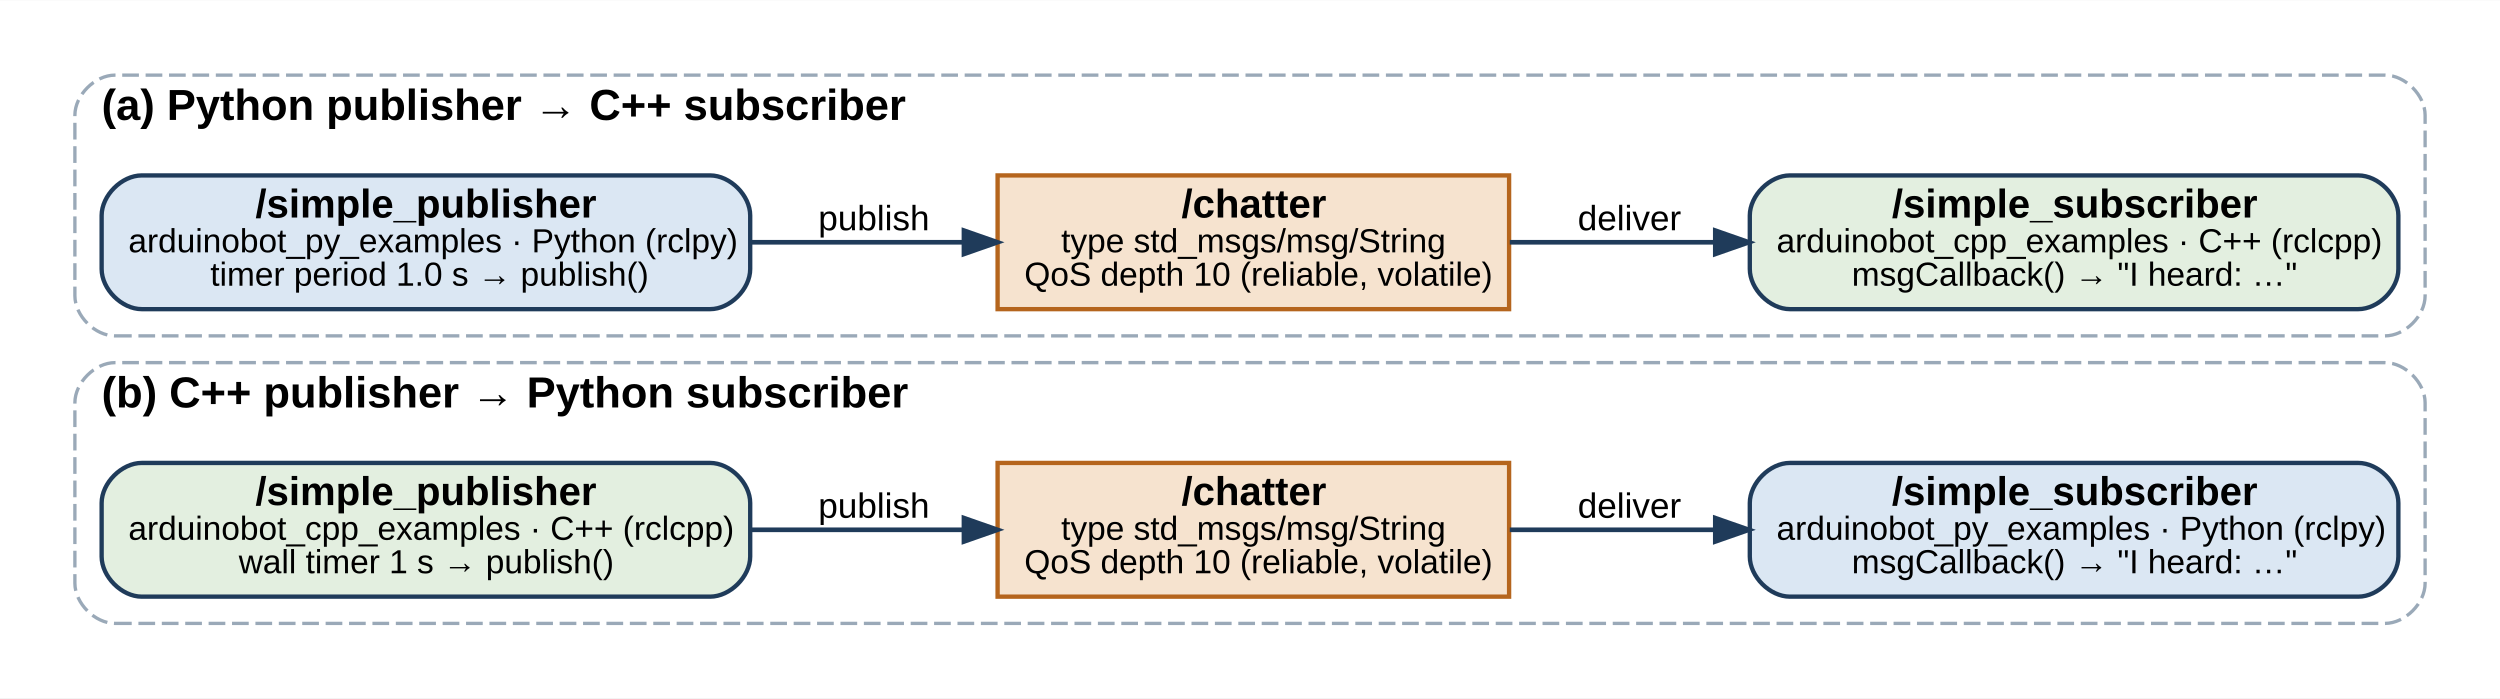
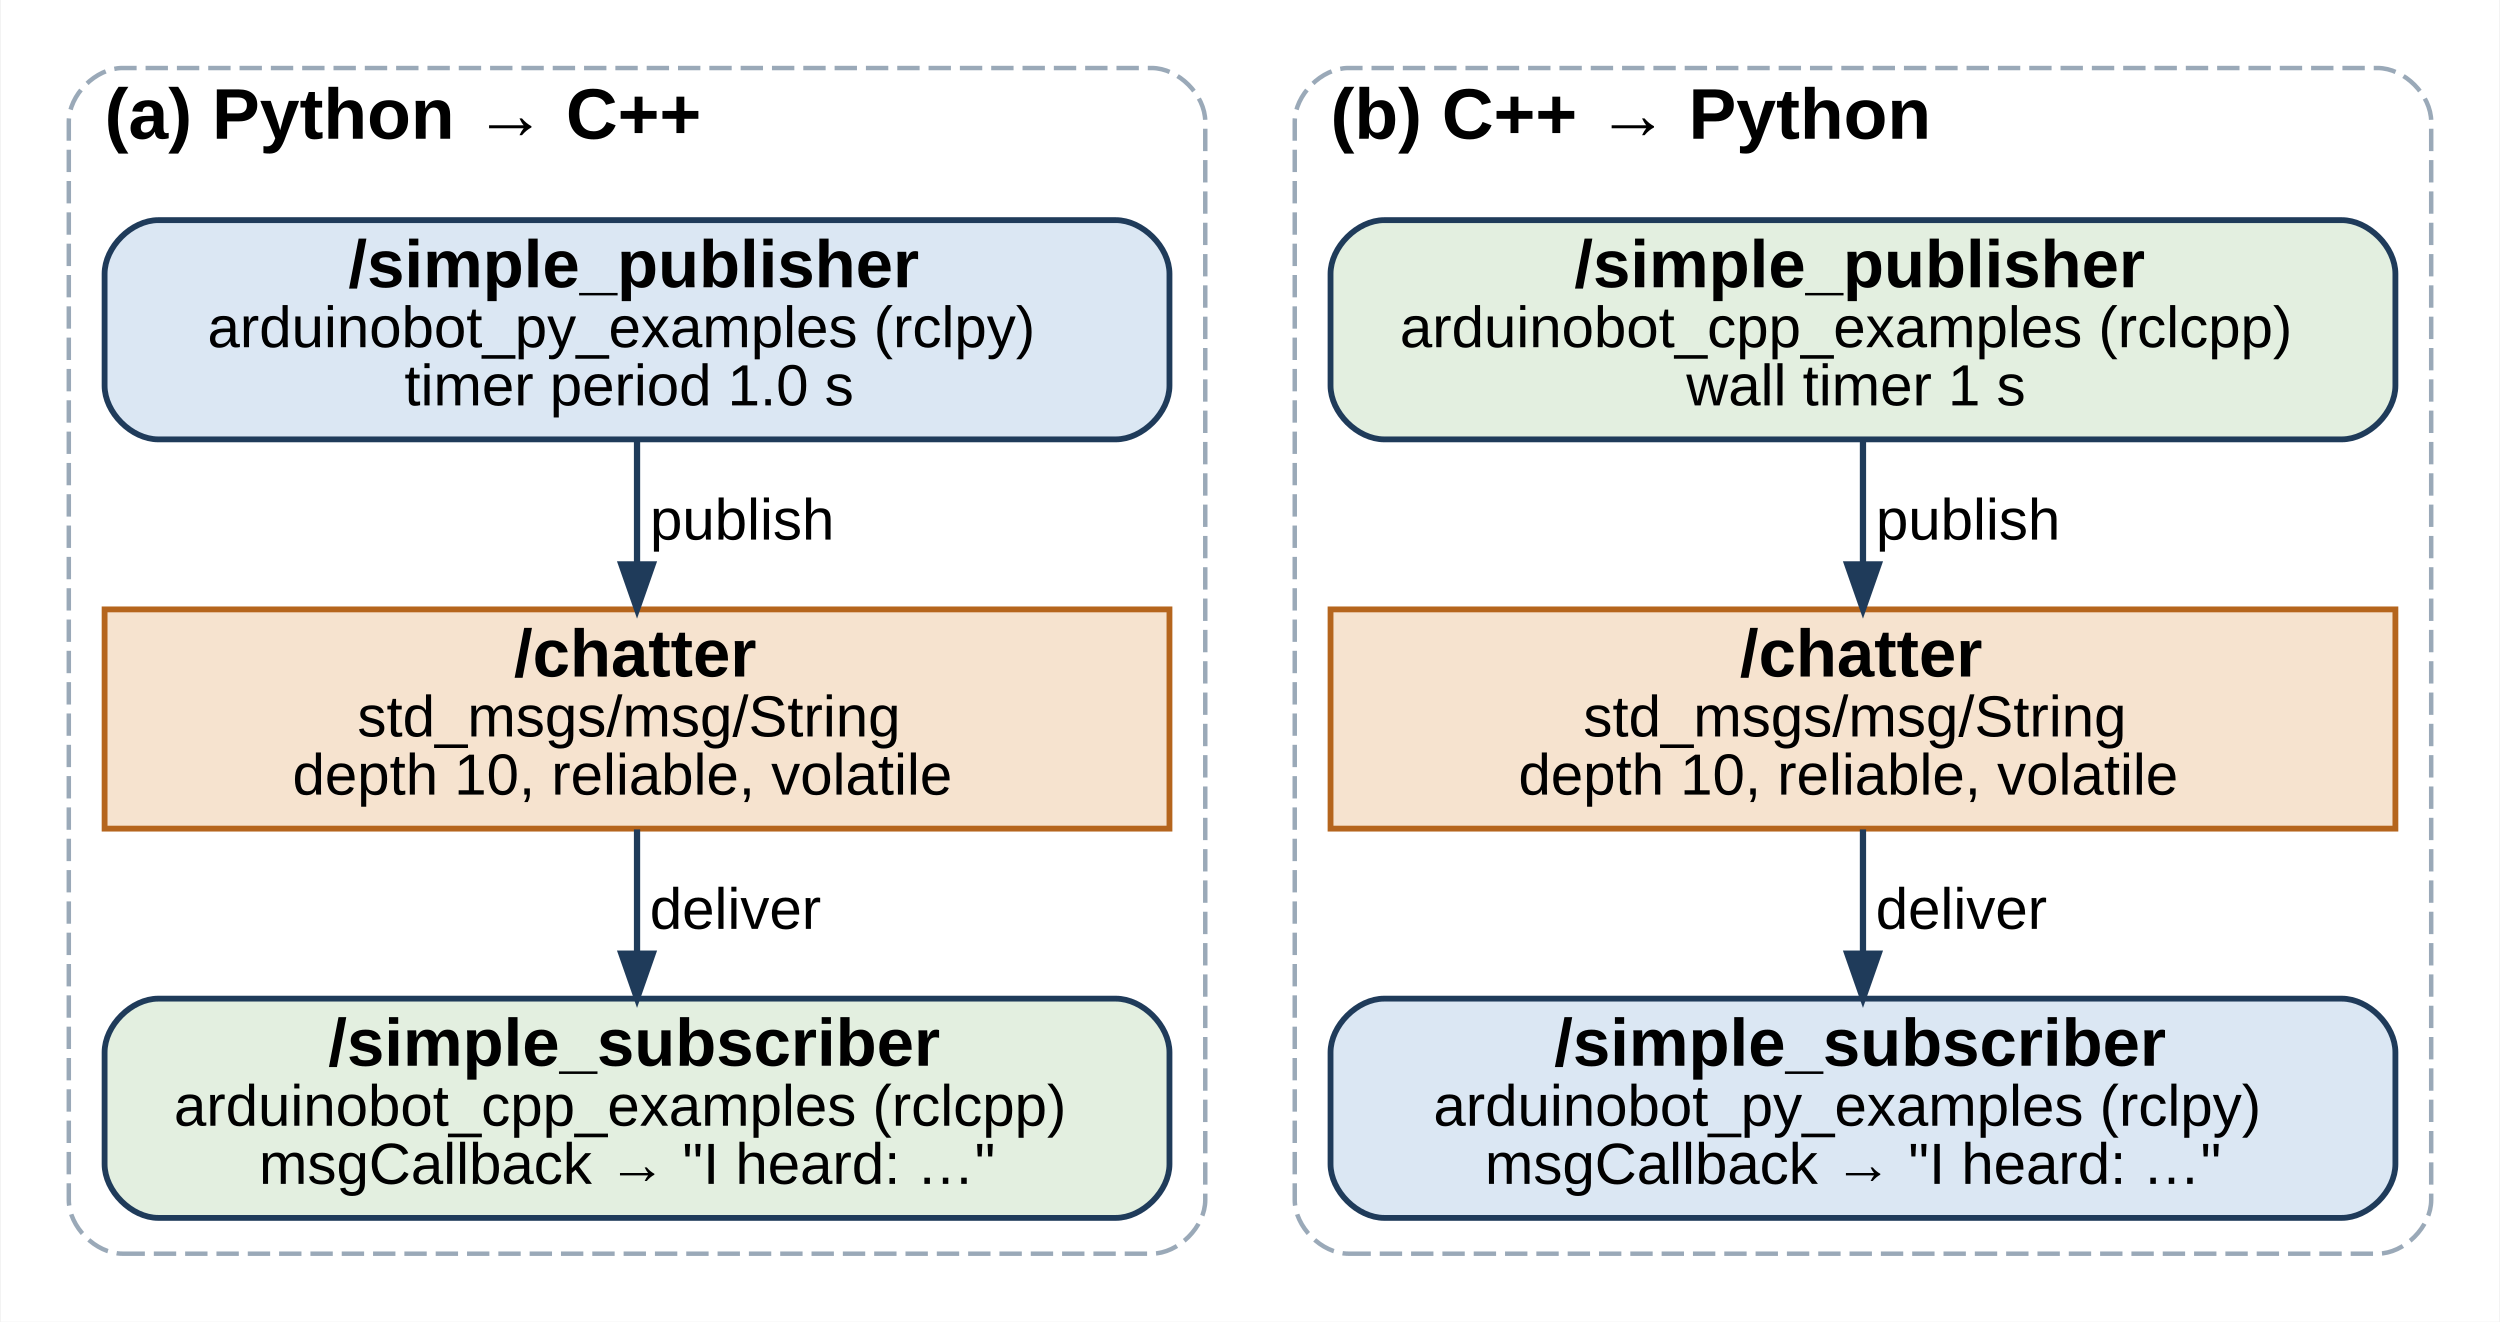
- <svg xmlns="http://www.w3.org/2000/svg" width="748pt" height="209pt" viewBox="0.00 0.00 747.80 208.80">
-   <g id="graph0" class="graph" transform="scale(1 1) rotate(0) translate(14.4 194.4)">
-     <polygon fill="white" stroke="transparent" points="-14.4,14.4 -14.4,-194.4 733.4,-194.4 733.4,14.4 -14.4,14.4" />
+ <svg xmlns="http://www.w3.org/2000/svg" width="558pt" height="295pt" viewBox="0.00 0.00 558.40 295.40">
+   <g id="graph0" class="graph" transform="scale(1 1) rotate(0) translate(7.2 288.2)">
+     <polygon fill="white" stroke="transparent" points="-7.2,7.2 -7.2,-288.2 551.2,-288.2 551.2,7.2 -7.2,7.2" />
    <g id="clust1" class="cluster">
-       <path fill="none" stroke="#9aa9b8" stroke-dasharray="5,2" d="M20,-8C20,-8 699,-8 699,-8 705,-8 711,-14 711,-20 711,-20 711,-74 711,-74 711,-80 705,-86 699,-86 699,-86 20,-86 20,-86 14,-86 8,-80 8,-74 8,-74 8,-20 8,-20 8,-14 14,-8 20,-8" />
-       <text text-anchor="start" x="16" y="-72.6" font-family="Liberation Sans" font-weight="bold" font-size="13.00">(b) C++ publisher → Python subscriber</text>
+       <path fill="none" stroke="#9aa9b8" stroke-dasharray="5,2" d="M20,-8C20,-8 250,-8 250,-8 256,-8 262,-14 262,-20 262,-20 262,-261 262,-261 262,-267 256,-273 250,-273 250,-273 20,-273 20,-273 14,-273 8,-267 8,-261 8,-261 8,-20 8,-20 8,-14 14,-8 20,-8" />
+       <text text-anchor="start" x="16" y="-257.2" font-family="Liberation Sans" font-weight="bold" font-size="16.00">(a) Python → C++</text>
    </g>
    <g id="clust2" class="cluster">
-       <path fill="none" stroke="#9aa9b8" stroke-dasharray="5,2" d="M20,-94C20,-94 699,-94 699,-94 705,-94 711,-100 711,-106 711,-106 711,-160 711,-160 711,-166 705,-172 699,-172 699,-172 20,-172 20,-172 14,-172 8,-166 8,-160 8,-160 8,-106 8,-106 8,-100 14,-94 20,-94" />
-       <text text-anchor="start" x="16" y="-158.6" font-family="Liberation Sans" font-weight="bold" font-size="13.00">(a) Python publisher → C++ subscriber</text>
+       <path fill="none" stroke="#9aa9b8" stroke-dasharray="5,2" d="M294,-8C294,-8 524,-8 524,-8 530,-8 536,-14 536,-20 536,-20 536,-261 536,-261 536,-267 530,-273 524,-273 524,-273 294,-273 294,-273 288,-273 282,-267 282,-261 282,-261 282,-20 282,-20 282,-14 288,-8 294,-8" />
+       <text text-anchor="start" x="290" y="-257.2" font-family="Liberation Sans" font-weight="bold" font-size="16.00">(b) C++ → Python</text>
    </g>
    <g id="node1" class="node">
-       <path fill="#e3efe0" stroke="#1f3b5a" stroke-width="1.3" d="M198,-56C198,-56 28,-56 28,-56 22,-56 16,-50 16,-44 16,-44 16,-28 16,-28 16,-22 22,-16 28,-16 28,-16 198,-16 198,-16 204,-16 210,-22 210,-28 210,-28 210,-44 210,-44 210,-50 204,-56 198,-56" />
-       <text text-anchor="start" x="62" y="-43.4" font-family="Liberation Sans" font-weight="bold" font-size="12.00">/simple_publisher</text>
-       <text text-anchor="start" x="24" y="-33" font-family="Liberation Sans" font-size="10.00">arduinobot_cpp_examples · C++ (rclcpp)</text>
-       <text text-anchor="start" x="57" y="-23" font-family="Liberation Sans" font-size="10.00">wall timer 1 s → publish()</text>
+       <path fill="#dbe7f3" stroke="#1f3b5a" stroke-width="1.3" d="M242,-239C242,-239 28,-239 28,-239 22,-239 16,-233 16,-227 16,-227 16,-202 16,-202 16,-196 22,-190 28,-190 28,-190 242,-190 242,-190 248,-190 254,-196 254,-202 254,-202 254,-227 254,-227 254,-233 248,-239 242,-239" />
+       <text text-anchor="start" x="70.5" y="-224" font-family="Liberation Sans" font-weight="bold" font-size="15.00">/simple_publisher</text>
+       <text text-anchor="start" x="39" y="-210.6" font-family="Liberation Sans" font-size="13.00">arduinobot_py_examples (rclpy)</text>
+       <text text-anchor="start" x="83" y="-197.6" font-family="Liberation Sans" font-size="13.00">timer period 1.0 s</text>
    </g>
    <g id="node2" class="node">
-       <polygon fill="#f6e3cf" stroke="#b5651d" stroke-width="1.3" points="437,-56 284,-56 284,-16 437,-16 437,-56" />
-       <text text-anchor="start" x="339" y="-43.4" font-family="Liberation Sans" font-weight="bold" font-size="12.00">/chatter</text>
-       <text text-anchor="start" x="303" y="-33" font-family="Liberation Sans" font-size="10.00">type std_msgs/msg/String</text>
-       <text text-anchor="start" x="292" y="-23" font-family="Liberation Sans" font-size="10.00">QoS depth 10 (reliable, volatile)</text>
+       <polygon fill="#f6e3cf" stroke="#b5651d" stroke-width="1.3" points="254,-152 16,-152 16,-103 254,-103 254,-152" />
+       <text text-anchor="start" x="107.5" y="-137" font-family="Liberation Sans" font-weight="bold" font-size="15.00">/chatter</text>
+       <text text-anchor="start" x="72.5" y="-123.6" font-family="Liberation Sans" font-size="13.00">std_msgs/msg/String</text>
+       <text text-anchor="start" x="58" y="-110.6" font-family="Liberation Sans" font-size="13.00">depth 10, reliable, volatile</text>
    </g>
    <g id="edge1" class="edge">
-       <path fill="none" stroke="#1f3b5a" stroke-width="1.4" d="M210.32,-36C231.24,-36 253.23,-36 273.7,-36" />
-       <polygon fill="#1f3b5a" stroke="#1f3b5a" stroke-width="1.4" points="273.94,-39.5 283.94,-36 273.94,-32.5 273.94,-39.5" />
-       <text text-anchor="middle" x="247" y="-39.6" font-family="Liberation Sans" font-size="10.50">publish</text>
+       <path fill="none" stroke="#1f3b5a" stroke-width="1.4" d="M135,-189.82C135,-181.26 135,-171.41 135,-162.15" />
+       <polygon fill="#1f3b5a" stroke="#1f3b5a" stroke-width="1.4" points="138.5,-162.05 135,-152.05 131.5,-162.05 138.5,-162.05" />
+       <text text-anchor="middle" x="158.5" y="-167.6" font-family="Liberation Sans" font-size="13.00"> publish</text>
    </g>
    <g id="node3" class="node">
-       <path fill="#dbe7f3" stroke="#1f3b5a" stroke-width="1.3" d="M691,-56C691,-56 521,-56 521,-56 515,-56 509,-50 509,-44 509,-44 509,-28 509,-28 509,-22 515,-16 521,-16 521,-16 691,-16 691,-16 697,-16 703,-22 703,-28 703,-28 703,-44 703,-44 703,-50 697,-56 691,-56" />
-       <text text-anchor="start" x="551.5" y="-43.4" font-family="Liberation Sans" font-weight="bold" font-size="12.00">/simple_subscriber</text>
-       <text text-anchor="start" x="517" y="-33" font-family="Liberation Sans" font-size="10.00">arduinobot_py_examples · Python (rclpy)</text>
-       <text text-anchor="start" x="539.5" y="-23" font-family="Liberation Sans" font-size="10.00">msgCallback() → "I heard: …"</text>
+       <path fill="#e3efe0" stroke="#1f3b5a" stroke-width="1.3" d="M242,-65C242,-65 28,-65 28,-65 22,-65 16,-59 16,-53 16,-53 16,-28 16,-28 16,-22 22,-16 28,-16 28,-16 242,-16 242,-16 248,-16 254,-22 254,-28 254,-28 254,-53 254,-53 254,-59 248,-65 242,-65" />
+       <text text-anchor="start" x="66" y="-50" font-family="Liberation Sans" font-weight="bold" font-size="15.00">/simple_subscriber</text>
+       <text text-anchor="start" x="31.5" y="-36.6" font-family="Liberation Sans" font-size="13.00">arduinobot_cpp_examples (rclcpp)</text>
+       <text text-anchor="start" x="50.5" y="-23.6" font-family="Liberation Sans" font-size="13.00">msgCallback → "I heard: …"</text>
    </g>
    <g id="edge2" class="edge">
-       <path fill="none" stroke="#1f3b5a" stroke-width="1.4" d="M437.21,-36C456.65,-36 477.92,-36 498.59,-36" />
-       <polygon fill="#1f3b5a" stroke="#1f3b5a" stroke-width="1.4" points="498.68,-39.5 508.68,-36 498.68,-32.5 498.68,-39.5" />
-       <text text-anchor="middle" x="473" y="-39.6" font-family="Liberation Sans" font-size="10.50">deliver</text>
+       <path fill="none" stroke="#1f3b5a" stroke-width="1.4" d="M135,-102.82C135,-94.26 135,-84.41 135,-75.15" />
+       <polygon fill="#1f3b5a" stroke="#1f3b5a" stroke-width="1.4" points="138.5,-75.05 135,-65.05 131.5,-75.05 138.5,-75.05" />
+       <text text-anchor="middle" x="157" y="-80.6" font-family="Liberation Sans" font-size="13.00"> deliver</text>
    </g>
    <g id="node4" class="node">
-       <path fill="#dbe7f3" stroke="#1f3b5a" stroke-width="1.3" d="M198,-142C198,-142 28,-142 28,-142 22,-142 16,-136 16,-130 16,-130 16,-114 16,-114 16,-108 22,-102 28,-102 28,-102 198,-102 198,-102 204,-102 210,-108 210,-114 210,-114 210,-130 210,-130 210,-136 204,-142 198,-142" />
-       <text text-anchor="start" x="62" y="-129.4" font-family="Liberation Sans" font-weight="bold" font-size="12.00">/simple_publisher</text>
-       <text text-anchor="start" x="24" y="-119" font-family="Liberation Sans" font-size="10.00">arduinobot_py_examples · Python (rclpy)</text>
-       <text text-anchor="start" x="48.5" y="-109" font-family="Liberation Sans" font-size="10.00">timer period 1.0 s → publish()</text>
+       <path fill="#e3efe0" stroke="#1f3b5a" stroke-width="1.3" d="M516,-239C516,-239 302,-239 302,-239 296,-239 290,-233 290,-227 290,-227 290,-202 290,-202 290,-196 296,-190 302,-190 302,-190 516,-190 516,-190 522,-190 528,-196 528,-202 528,-202 528,-227 528,-227 528,-233 522,-239 516,-239" />
+       <text text-anchor="start" x="344.5" y="-224" font-family="Liberation Sans" font-weight="bold" font-size="15.00">/simple_publisher</text>
+       <text text-anchor="start" x="305.5" y="-210.6" font-family="Liberation Sans" font-size="13.00">arduinobot_cpp_examples (rclcpp)</text>
+       <text text-anchor="start" x="369.5" y="-197.6" font-family="Liberation Sans" font-size="13.00">wall timer 1 s</text>
    </g>
    <g id="node5" class="node">
-       <polygon fill="#f6e3cf" stroke="#b5651d" stroke-width="1.3" points="437,-142 284,-142 284,-102 437,-102 437,-142" />
-       <text text-anchor="start" x="339" y="-129.4" font-family="Liberation Sans" font-weight="bold" font-size="12.00">/chatter</text>
-       <text text-anchor="start" x="303" y="-119" font-family="Liberation Sans" font-size="10.00">type std_msgs/msg/String</text>
-       <text text-anchor="start" x="292" y="-109" font-family="Liberation Sans" font-size="10.00">QoS depth 10 (reliable, volatile)</text>
+       <polygon fill="#f6e3cf" stroke="#b5651d" stroke-width="1.3" points="528,-152 290,-152 290,-103 528,-103 528,-152" />
+       <text text-anchor="start" x="381.5" y="-137" font-family="Liberation Sans" font-weight="bold" font-size="15.00">/chatter</text>
+       <text text-anchor="start" x="346.5" y="-123.6" font-family="Liberation Sans" font-size="13.00">std_msgs/msg/String</text>
+       <text text-anchor="start" x="332" y="-110.6" font-family="Liberation Sans" font-size="13.00">depth 10, reliable, volatile</text>
    </g>
    <g id="edge3" class="edge">
-       <path fill="none" stroke="#1f3b5a" stroke-width="1.4" d="M210.32,-122C231.24,-122 253.23,-122 273.7,-122" />
-       <polygon fill="#1f3b5a" stroke="#1f3b5a" stroke-width="1.4" points="273.94,-125.5 283.94,-122 273.94,-118.5 273.94,-125.5" />
-       <text text-anchor="middle" x="247" y="-125.6" font-family="Liberation Sans" font-size="10.50">publish</text>
+       <path fill="none" stroke="#1f3b5a" stroke-width="1.4" d="M409,-189.82C409,-181.26 409,-171.41 409,-162.15" />
+       <polygon fill="#1f3b5a" stroke="#1f3b5a" stroke-width="1.4" points="412.5,-162.05 409,-152.05 405.5,-162.05 412.5,-162.05" />
+       <text text-anchor="middle" x="432.5" y="-167.6" font-family="Liberation Sans" font-size="13.00"> publish</text>
    </g>
    <g id="node6" class="node">
-       <path fill="#e3efe0" stroke="#1f3b5a" stroke-width="1.3" d="M691,-142C691,-142 521,-142 521,-142 515,-142 509,-136 509,-130 509,-130 509,-114 509,-114 509,-108 515,-102 521,-102 521,-102 691,-102 691,-102 697,-102 703,-108 703,-114 703,-114 703,-130 703,-130 703,-136 697,-142 691,-142" />
-       <text text-anchor="start" x="551.5" y="-129.4" font-family="Liberation Sans" font-weight="bold" font-size="12.00">/simple_subscriber</text>
-       <text text-anchor="start" x="517" y="-119" font-family="Liberation Sans" font-size="10.00">arduinobot_cpp_examples · C++ (rclcpp)</text>
-       <text text-anchor="start" x="539.5" y="-109" font-family="Liberation Sans" font-size="10.00">msgCallback() → "I heard: …"</text>
+       <path fill="#dbe7f3" stroke="#1f3b5a" stroke-width="1.3" d="M516,-65C516,-65 302,-65 302,-65 296,-65 290,-59 290,-53 290,-53 290,-28 290,-28 290,-22 296,-16 302,-16 302,-16 516,-16 516,-16 522,-16 528,-22 528,-28 528,-28 528,-53 528,-53 528,-59 522,-65 516,-65" />
+       <text text-anchor="start" x="340" y="-50" font-family="Liberation Sans" font-weight="bold" font-size="15.00">/simple_subscriber</text>
+       <text text-anchor="start" x="313" y="-36.6" font-family="Liberation Sans" font-size="13.00">arduinobot_py_examples (rclpy)</text>
+       <text text-anchor="start" x="324.5" y="-23.6" font-family="Liberation Sans" font-size="13.00">msgCallback → "I heard: …"</text>
    </g>
    <g id="edge4" class="edge">
-       <path fill="none" stroke="#1f3b5a" stroke-width="1.4" d="M437.21,-122C456.65,-122 477.92,-122 498.59,-122" />
-       <polygon fill="#1f3b5a" stroke="#1f3b5a" stroke-width="1.4" points="498.68,-125.5 508.68,-122 498.68,-118.5 498.68,-125.5" />
-       <text text-anchor="middle" x="473" y="-125.6" font-family="Liberation Sans" font-size="10.50">deliver</text>
+       <path fill="none" stroke="#1f3b5a" stroke-width="1.4" d="M409,-102.82C409,-94.26 409,-84.41 409,-75.15" />
+       <polygon fill="#1f3b5a" stroke="#1f3b5a" stroke-width="1.4" points="412.5,-75.05 409,-65.05 405.5,-75.05 412.5,-75.05" />
+       <text text-anchor="middle" x="431" y="-80.6" font-family="Liberation Sans" font-size="13.00"> deliver</text>
    </g>
  </g>
</svg>
